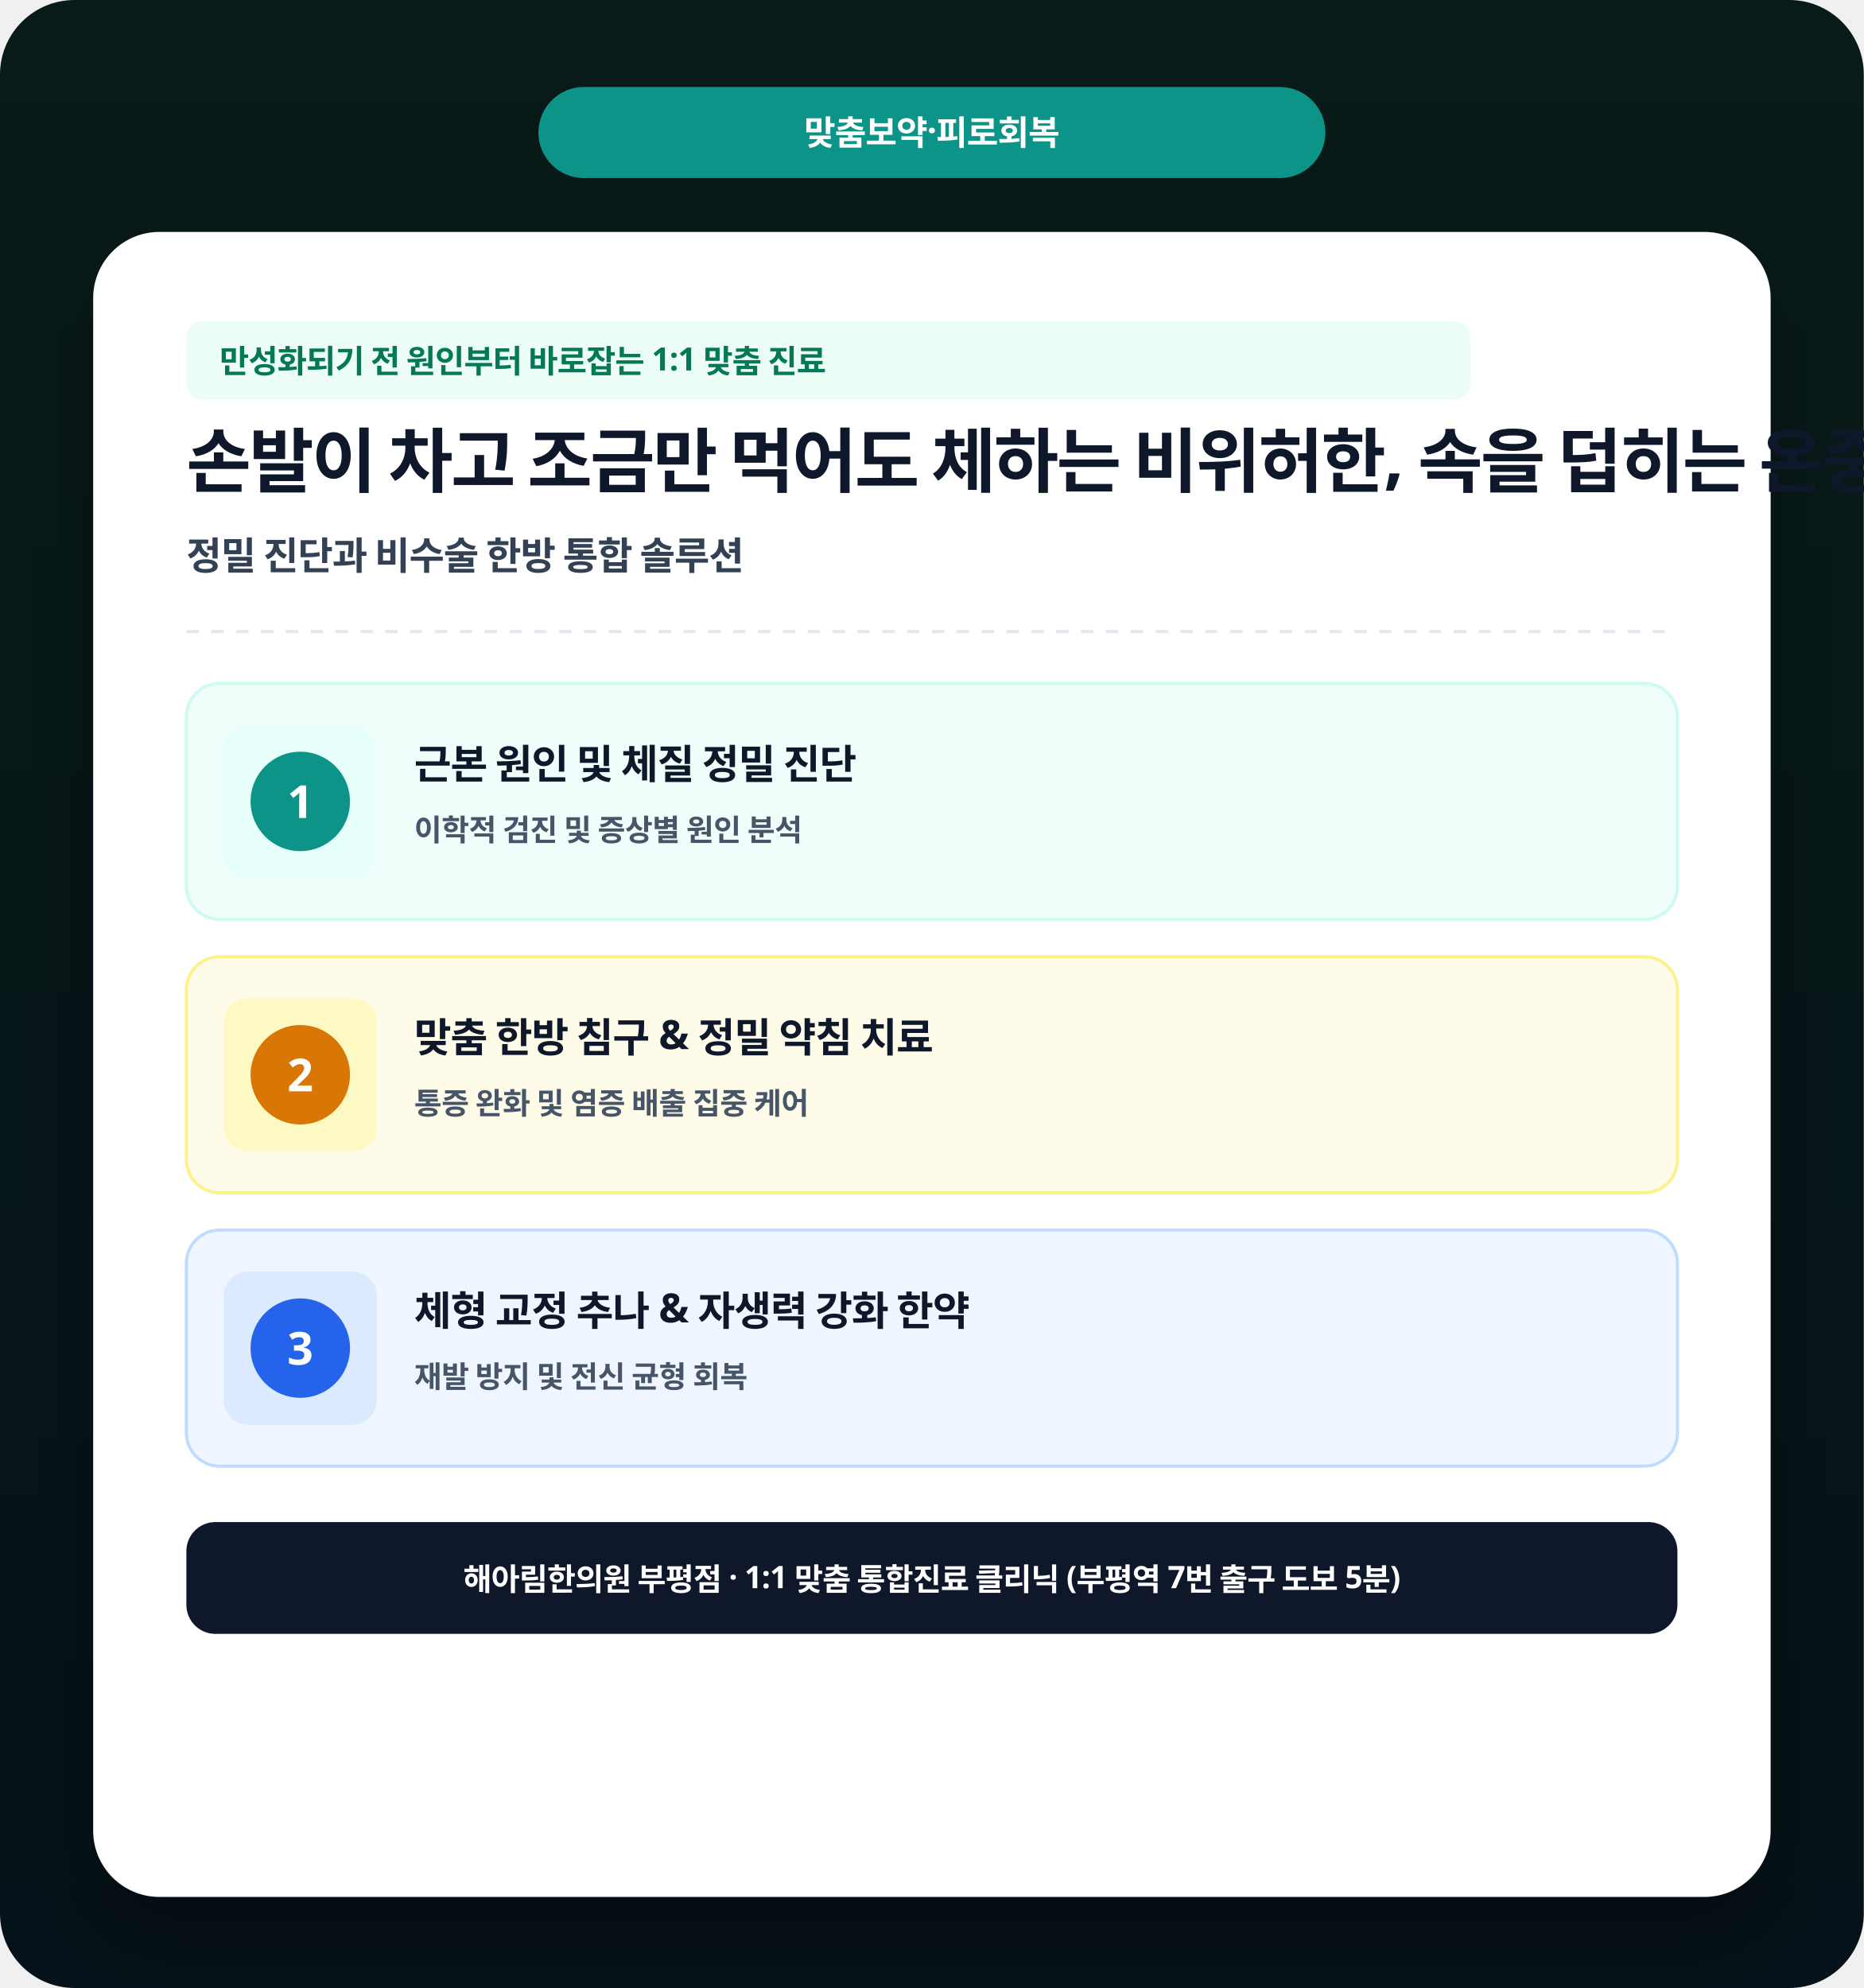
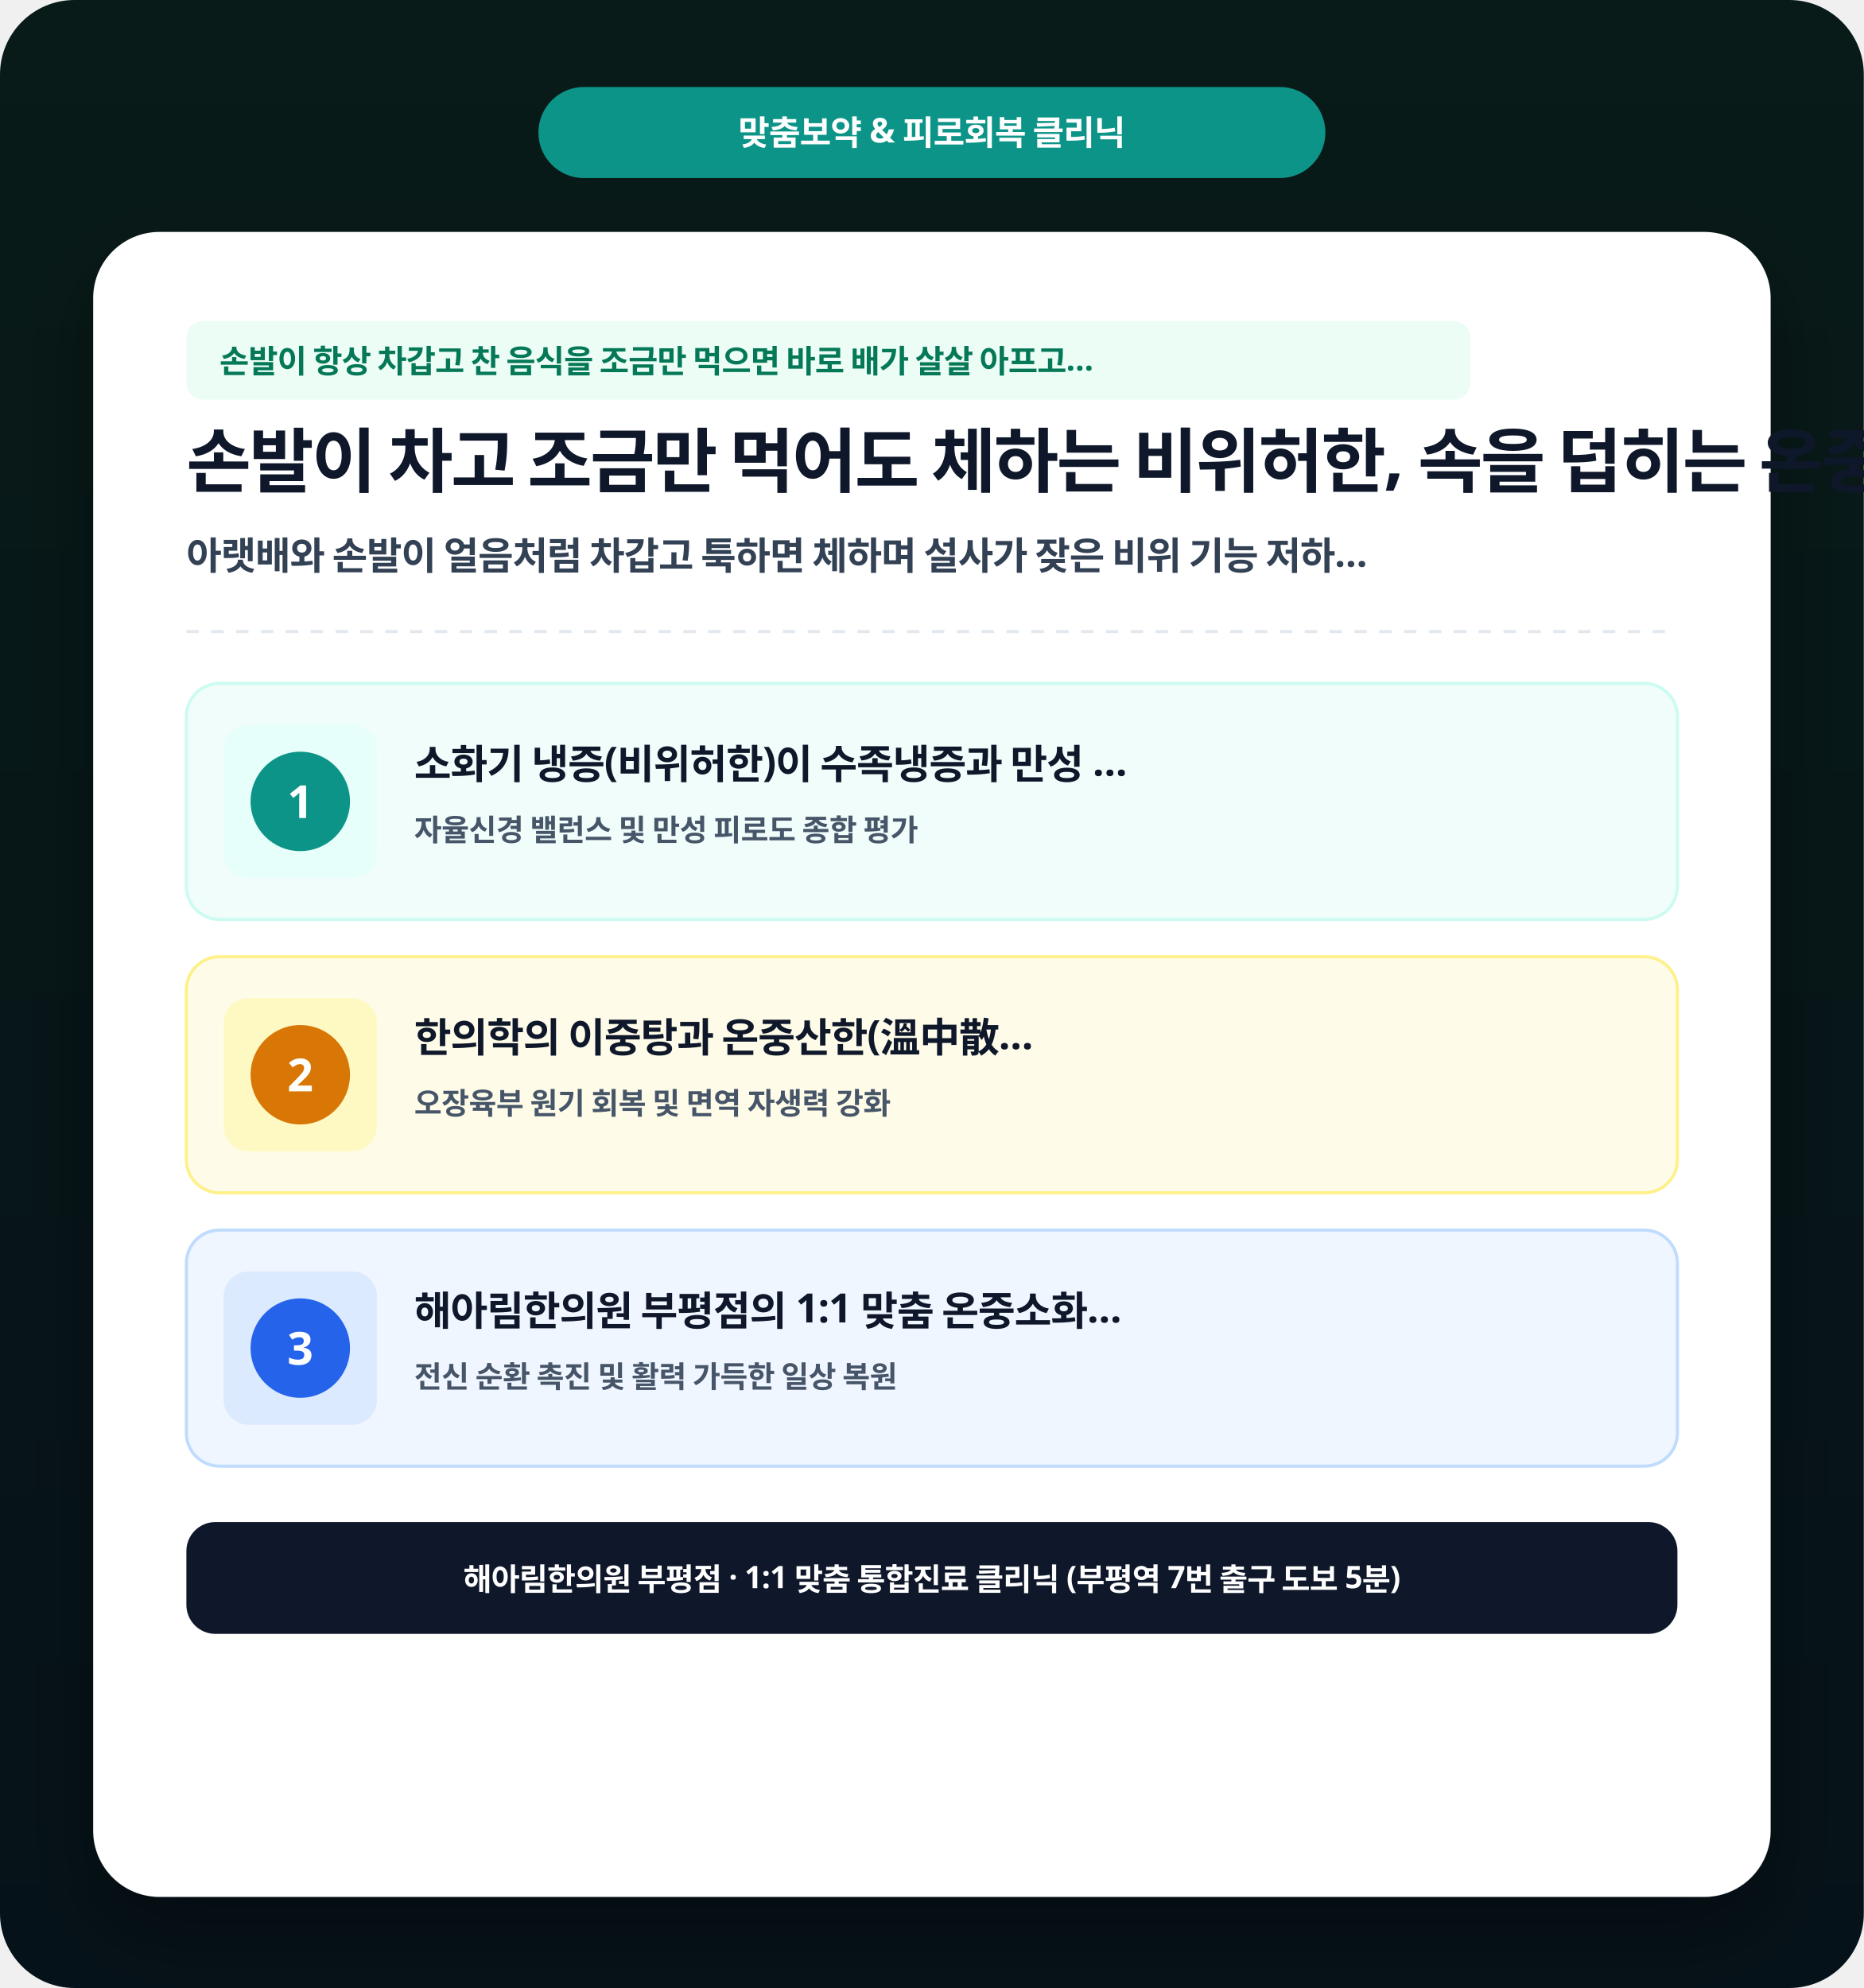
<svg xmlns="http://www.w3.org/2000/svg" width="900" height="960" viewBox="0 0 900 960">
  <defs>
    <linearGradient id="bgGrad" x1="0%" y1="0%" x2="0%" y2="100%">
      <stop offset="0%" stop-color="#081b18" />
      <stop offset="100%" stop-color="#061219" />
    </linearGradient>
    <filter id="cardShadow" x="-10%" y="-10%" width="120%" height="120%">
      <feDropShadow dx="0" dy="16" stdDeviation="20" flood-color="#000000" flood-opacity="0.35" />
    </filter>
  </defs>
  <rect x="0" y="0" width="900" height="960" rx="36" fill="url(#bgGrad)" />
  <g transform="translate(450, 64)">
    <rect x="-190" y="-22" width="380" height="44" rx="22" fill="#0d9488" />
    <text x="0" y="6" font-size="16.5" font-weight="900" fill="#ffffff" text-anchor="middle" font-family="Pretendard, 'Malgun Gothic', sans-serif" letter-spacing="-0.02em">
-       맞춤보약·피로회복
+       맞춤보약 &amp; 피로회복 클리닉
    </text>
  </g>
  <g filter="url(#cardShadow)">
    <rect x="45" y="112" width="810" height="804" rx="32" fill="#ffffff" />
  </g>
  <g transform="translate(90, 155)">
    <rect x="0" y="0" width="620" height="38" rx="8" fill="#ecfdf5" />
    <text x="16" y="25" font-size="15.5" font-weight="900" fill="#047857" font-family="Pretendard, 'Malgun Gothic', sans-serif" letter-spacing="-0.02em">
-       만성화되기 전 원인부터 바로잡는 1:1 맞춤 진료
+       손발이 항상 차갑고 찬 음식을 조금만 먹으면 바로 배가 살살 아프고…
    </text>
  </g>
  <g transform="translate(90, 235)">
    <text font-size="34" font-weight="900" fill="#0f172a" font-family="Pretendard, 'Malgun Gothic', sans-serif" letter-spacing="-0.03em">
      손발이 차고 조금만 먹어도 체하는 비위허한, 속을 덥히는 온중 맞춤 보약
    </text>
  </g>
  <g transform="translate(90, 275)">
    <text font-size="18.5" font-weight="800" fill="#334155" font-family="Pretendard, 'Malgun Gothic', sans-serif" letter-spacing="-0.02em">
-       정밀 진단과 비수술 한방 통합 솔루션
+       아랫배와 손발이 얼음처럼 차갑고 툭하면 체하며 설사가 잦은 비위 기능 저하…
    </text>
  </g>
  <line x1="90" y1="305" x2="810" y2="305" stroke="#e2e8f0" stroke-width="1.5" stroke-dasharray="6,6" />
  <g transform="translate(90, 330)">
    <rect x="0" y="0" width="720" height="114" rx="16" fill="#f0fdfa" stroke="#ccfbf1" stroke-width="1.5" />
    <rect x="18" y="20" width="74" height="74" rx="12" fill="#e6fffa" />
    <circle cx="55" cy="57" r="24" fill="#0d9488" />
    <text x="55" y="65" font-size="22" font-weight="900" fill="#ffffff" text-anchor="middle" font-family="Pretendard, 'Malgun Gothic', sans-serif">1</text>
    <text x="110" y="46" font-size="19.5" font-weight="900" fill="#0f172a" font-family="Pretendard, 'Malgun Gothic', sans-serif" letter-spacing="-0.02em">
-       근본 원인 및 체질 정밀 진단
+       소화기 냉증(비위허한)이 수족냉증과 만성 …
    </text>
    <text x="110" y="76" font-size="14.5" font-weight="600" fill="#475569" font-family="Pretendard, 'Malgun Gothic', sans-serif" letter-spacing="-0.01em">
-       이학적 검진 및 증상별 원인 분석
+       자율신경 밸런스 및 만성 피로도 종합 평가
    </text>
  </g>
  <g transform="translate(90, 462)">
    <rect x="0" y="0" width="720" height="114" rx="16" fill="#fefce8" stroke="#fef08a" stroke-width="1.5" />
    <rect x="18" y="20" width="74" height="74" rx="12" fill="#fef9c3" />
    <circle cx="55" cy="57" r="24" fill="#d97706" />
    <text x="55" y="65" font-size="22" font-weight="900" fill="#ffffff" text-anchor="middle" font-family="Pretendard, 'Malgun Gothic', sans-serif">2</text>
    <text x="110" y="46" font-size="19.5" font-weight="900" fill="#0f172a" font-family="Pretendard, 'Malgun Gothic', sans-serif" letter-spacing="-0.02em">
-       맞춤 한방 침구 &amp; 정밀 약침 치료
+       한의학의 이중탕과 온중산한(溫中散…
    </text>
    <text x="110" y="76" font-size="14.5" font-weight="600" fill="#475569" font-family="Pretendard, 'Malgun Gothic', sans-serif" letter-spacing="-0.01em">
-       통증 완화 및 염증 배출 집중 케어
+       오장육부 원기 회복 및 면역 자생력 강화
    </text>
  </g>
  <g transform="translate(90, 594)">
    <rect x="0" y="0" width="720" height="114" rx="16" fill="#eff6ff" stroke="#bfdbfe" stroke-width="1.5" />
    <rect x="18" y="20" width="74" height="74" rx="12" fill="#dbeafe" />
    <circle cx="55" cy="57" r="24" fill="#2563eb" />
    <text x="55" y="65" font-size="22" font-weight="900" fill="#ffffff" text-anchor="middle" font-family="Pretendard, 'Malgun Gothic', sans-serif">3</text>
    <text x="110" y="46" font-size="19.5" font-weight="900" fill="#0f172a" font-family="Pretendard, 'Malgun Gothic', sans-serif" letter-spacing="-0.02em">
-       체형 교정 추나 &amp; 자생력 강화 한약
+       해아림한의원 부평점의 1:1 맞춤 온중소화…
    </text>
    <text x="110" y="76" font-size="14.5" font-weight="600" fill="#475569" font-family="Pretendard, 'Malgun Gothic', sans-serif" letter-spacing="-0.01em">
-       재발 방지 및 전신 균형 회복
+       전신 순환 촉진 및 활력 가득한 일상 복원
    </text>
  </g>
  <g transform="translate(90, 735)">
    <rect x="0" y="0" width="720" height="54" rx="14" fill="#0f172a" />
    <text x="360" y="33" font-size="15" font-weight="800" fill="#ffffff" text-anchor="middle" font-family="Pretendard, 'Malgun Gothic', sans-serif" letter-spacing="-0.02em">
      해아림한의원 부평점 · 1:1 맞춤 통합진료 클리닉 (부평역 7번 출구 도보 5분)
    </text>
  </g>
</svg>
